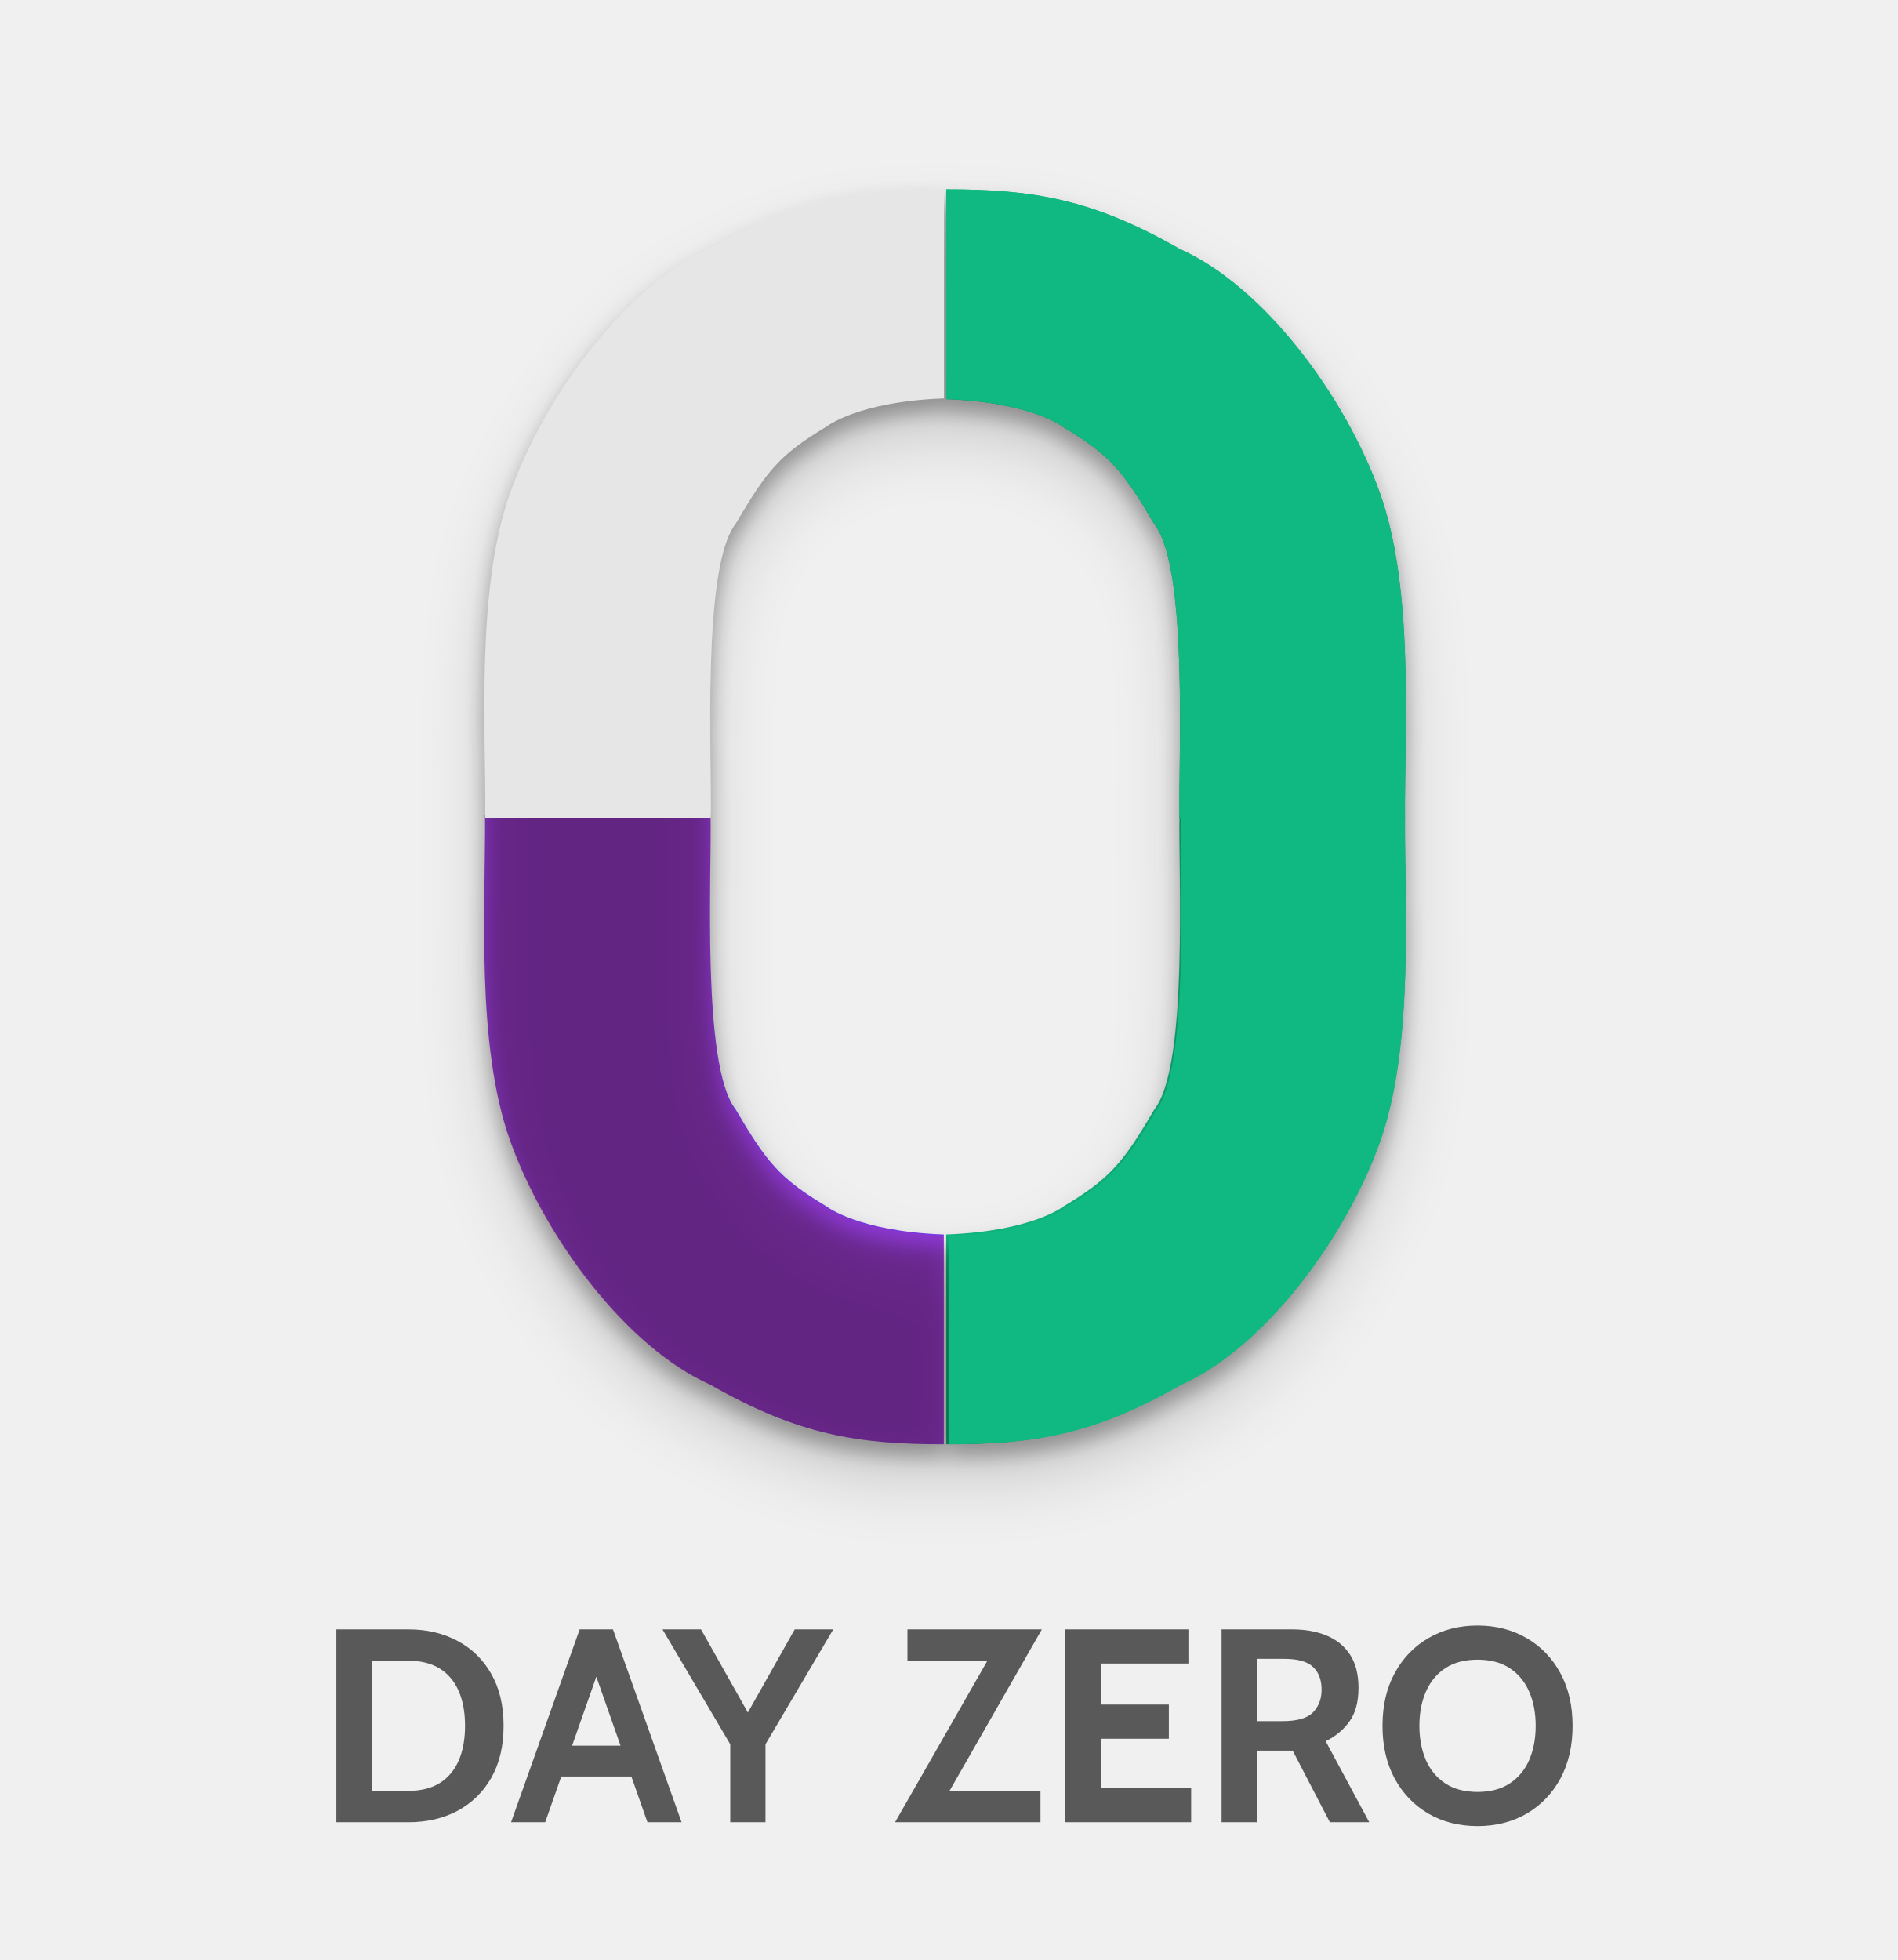
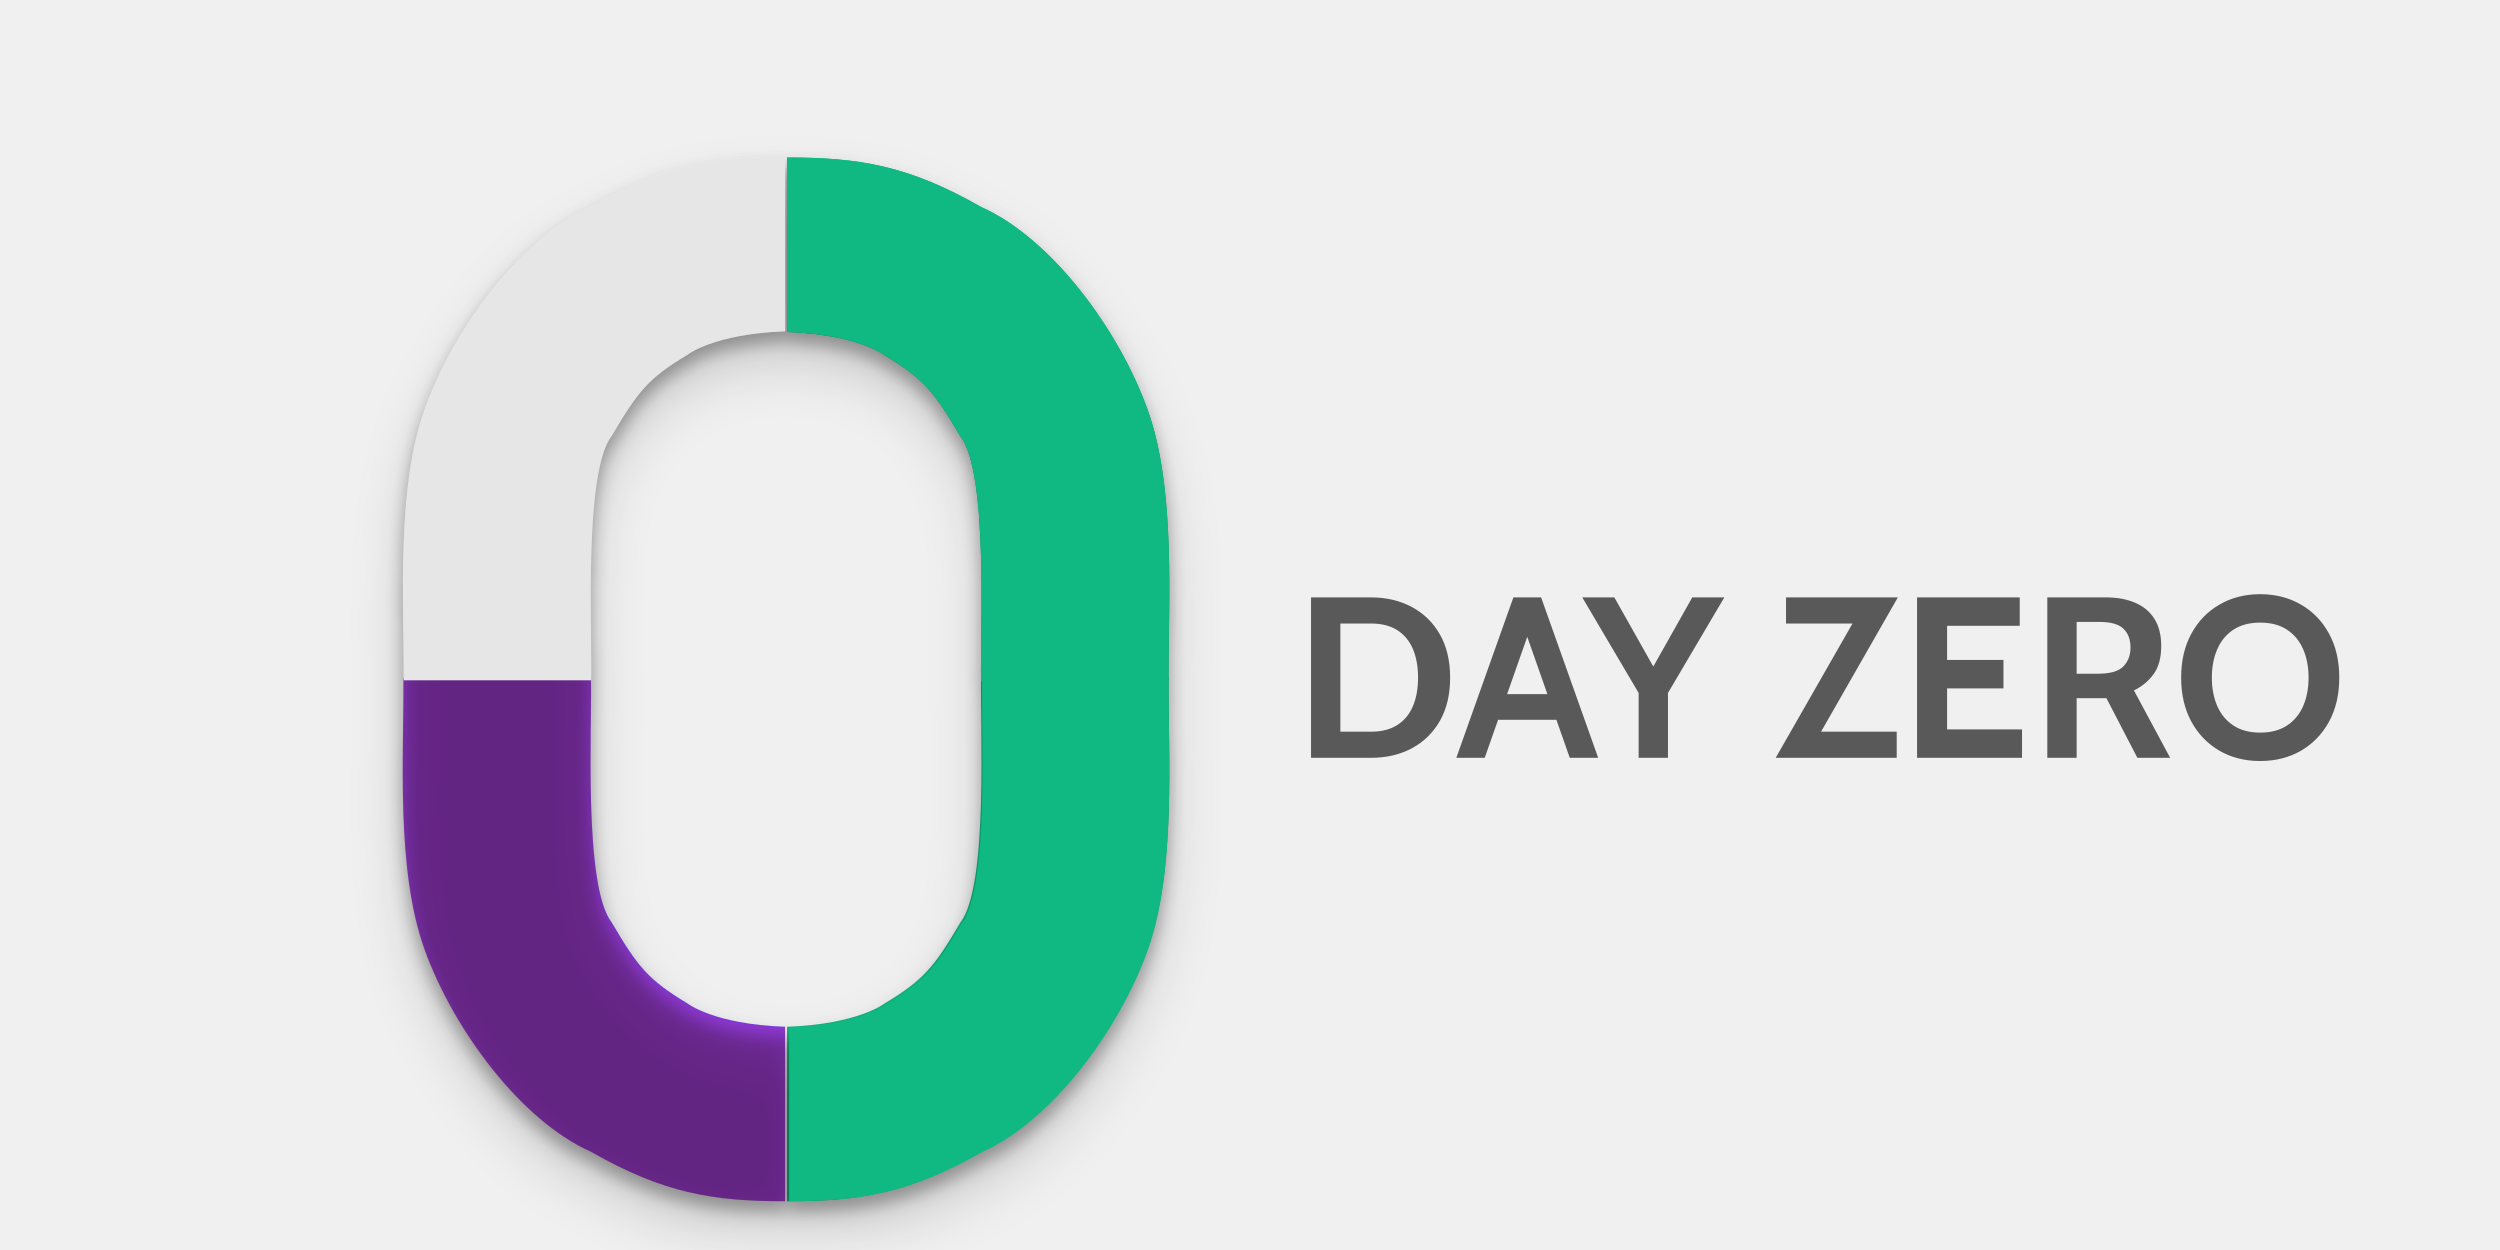
- <svg xmlns="http://www.w3.org/2000/svg" width="303" height="313" viewBox="0 0 303 313" fill="none">
-   <path d="M53.718 291V260.2H65.246C68.179 260.2 70.79 260.816 73.078 262.048C75.366 263.265 77.163 265.025 78.468 267.328C79.773 269.616 80.426 272.373 80.426 275.6C80.426 278.827 79.773 281.591 78.468 283.894C77.163 286.182 75.366 287.942 73.078 289.174C70.79 290.391 68.179 291 65.246 291H53.718ZM59.35 285.984H65.246C67.241 285.984 68.905 285.566 70.24 284.73C71.575 283.894 72.579 282.699 73.254 281.144C73.929 279.589 74.266 277.741 74.266 275.6C74.266 273.459 73.929 271.611 73.254 270.056C72.579 268.501 71.575 267.306 70.24 266.47C68.905 265.634 67.241 265.216 65.246 265.216H59.35V285.984ZM101.678 283.696H88.786V278.768H101.678V283.696ZM94.506 265.7H95.958L87.07 291H81.614L92.57 260.2H97.894L108.85 291H103.394L94.506 265.7ZM116.618 291V278.548L105.794 260.2H111.954L120.754 275.82H118.114L126.914 260.2H133.074L122.25 278.548V291H116.618ZM142.936 291L158.688 263.456L159.656 265.216H144.916V260.2H166.388L150.636 287.744L149.668 285.984H166.168V291H142.936ZM170.077 291V260.2H189.789V265.656H175.841V272.212H186.665V277.668H175.841V285.544H190.229V291H170.077ZM195.085 291V260.2H206.349C208.476 260.2 210.331 260.537 211.915 261.212C213.514 261.887 214.753 262.913 215.633 264.292C216.513 265.671 216.953 267.416 216.953 269.528C216.953 271.787 216.469 273.583 215.501 274.918C214.548 276.238 213.287 277.287 211.717 278.064L218.669 291H212.377L206.437 279.56C206.393 279.56 206.357 279.56 206.327 279.56C206.298 279.56 206.261 279.56 206.217 279.56H200.717V291H195.085ZM200.717 274.852H204.853C207.171 274.852 208.784 274.383 209.693 273.444C210.603 272.491 211.057 271.288 211.057 269.836C211.057 268.296 210.61 267.093 209.715 266.228C208.821 265.348 207.273 264.908 205.073 264.908H200.717V274.852ZM235.96 291.616C233.027 291.616 230.416 290.956 228.128 289.636C225.84 288.301 224.044 286.439 222.738 284.048C221.433 281.643 220.78 278.827 220.78 275.6C220.78 272.373 221.433 269.565 222.738 267.174C224.044 264.769 225.84 262.906 228.128 261.586C230.416 260.251 233.027 259.584 235.96 259.584C238.894 259.584 241.504 260.251 243.792 261.586C246.08 262.906 247.877 264.769 249.182 267.174C250.488 269.565 251.14 272.373 251.14 275.6C251.14 278.827 250.488 281.643 249.182 284.048C247.877 286.439 246.08 288.301 243.792 289.636C241.504 290.956 238.894 291.616 235.96 291.616ZM235.96 286.16C238.014 286.16 239.73 285.705 241.108 284.796C242.487 283.887 243.521 282.64 244.21 281.056C244.9 279.457 245.244 277.639 245.244 275.6C245.244 273.561 244.9 271.75 244.21 270.166C243.521 268.567 242.487 267.313 241.108 266.404C239.73 265.495 238.014 265.04 235.96 265.04C233.907 265.04 232.191 265.495 230.812 266.404C229.434 267.313 228.4 268.567 227.71 270.166C227.021 271.75 226.676 273.561 226.676 275.6C226.676 277.639 227.021 279.457 227.71 281.056C228.4 282.64 229.434 283.887 230.812 284.796C232.191 285.705 233.907 286.16 235.96 286.16Z" fill="white" />
+ <svg xmlns="http://www.w3.org/2000/svg" width="480" height="240" viewBox="0 0 480 240" fill="none">
  <path d="M150.758 42.518C150.758 40.518 150.758 35.119 150.758 30.119C137 30.119 127.5 31.619 113.5 39.619C100 45.619 86.995 63.215 81.5 78.62C76.005 94.024 77.601 115.915 77.5 130.619H113.5C113.736 121.78 112 90.62 117.5 83.62C122.5 75.12 124.5 72.62 132 68.12C132 68.12 137 64.12 150.758 63.619C150.758 63.619 150.758 58.518 150.758 56.518V42.518Z" fill="white" />
  <path d="M151.112 218.24C151.112 220.24 151.112 225.639 151.112 230.639C164.871 230.639 174.371 229.139 188.371 221.139C201.871 215.139 214.876 197.543 220.371 182.139C225.866 166.734 224.27 144.843 224.371 130.139H188.371C188.134 138.978 189.871 170.139 184.371 177.139C179.371 185.639 177.371 188.139 169.871 192.639C169.871 192.639 164.871 196.639 151.112 197.139C151.112 197.139 151.112 202.24 151.112 204.24V218.24Z" fill="#10B981" />
  <path d="M151.112 42.638C151.112 40.638 151.112 35.239 151.112 30.239C164.871 30.239 174.371 31.739 188.371 39.739C201.871 45.739 214.876 63.334 220.371 78.739C225.866 94.143 224.27 116.035 224.371 130.739H188.371C188.134 121.9 189.871 90.739 184.371 83.739C179.371 75.239 177.371 72.739 169.871 68.239C169.871 68.239 164.871 64.239 151.112 63.739C151.112 63.739 151.112 58.638 151.112 56.638V42.638Z" fill="#10B981" />
  <path d="M150.723 218.24C150.723 220.24 150.723 225.639 150.723 230.639C136.964 230.639 127.464 229.139 113.464 221.139C99.964 215.139 86.959 197.543 81.464 182.139C75.969 166.735 77.566 144.843 77.464 130.139H113.464C113.701 138.978 111.964 170.139 117.464 177.139C122.464 185.639 124.464 188.139 131.964 192.639C131.964 192.639 136.964 196.639 150.723 197.139C150.723 197.139 150.723 202.24 150.723 204.24V218.24Z" fill="#7C3AED" />
-   <path d="M53.718 291V260.2H65.246C68.179 260.2 70.79 260.816 73.078 262.048C75.366 263.265 77.163 265.025 78.468 267.328C79.773 269.616 80.426 272.373 80.426 275.6C80.426 278.827 79.773 281.591 78.468 283.894C77.163 286.182 75.366 287.942 73.078 289.174C70.79 290.391 68.179 291 65.246 291H53.718ZM59.35 285.984H65.246C67.241 285.984 68.905 285.566 70.24 284.73C71.575 283.894 72.579 282.699 73.254 281.144C73.929 279.589 74.266 277.741 74.266 275.6C74.266 273.459 73.929 271.611 73.254 270.056C72.579 268.501 71.575 267.306 70.24 266.47C68.905 265.634 67.241 265.216 65.246 265.216H59.35V285.984ZM101.678 283.696H88.786V278.768H101.678V283.696ZM94.506 265.7H95.958L87.07 291H81.614L92.57 260.2H97.894L108.85 291H103.394L94.506 265.7ZM116.618 291V278.548L105.794 260.2H111.954L120.754 275.82H118.114L126.914 260.2H133.074L122.25 278.548V291H116.618ZM142.936 291L158.688 263.456L159.656 265.216H144.916V260.2H166.388L150.636 287.744L149.668 285.984H166.168V291H142.936ZM170.077 291V260.2H189.789V265.656H175.841V272.212H186.665V277.668H175.841V285.544H190.229V291H170.077ZM195.085 291V260.2H206.349C208.476 260.2 210.331 260.537 211.915 261.212C213.514 261.887 214.753 262.913 215.633 264.292C216.513 265.671 216.953 267.416 216.953 269.528C216.953 271.787 216.469 273.583 215.501 274.918C214.548 276.238 213.287 277.287 211.717 278.064L218.669 291H212.377L206.437 279.56C206.393 279.56 206.357 279.56 206.327 279.56C206.298 279.56 206.261 279.56 206.217 279.56H200.717V291H195.085ZM200.717 274.852H204.853C207.171 274.852 208.784 274.383 209.693 273.444C210.603 272.491 211.057 271.288 211.057 269.836C211.057 268.296 210.61 267.093 209.715 266.228C208.821 265.348 207.273 264.908 205.073 264.908H200.717V274.852ZM235.96 291.616C233.027 291.616 230.416 290.956 228.128 289.636C225.84 288.301 224.044 286.439 222.738 284.048C221.433 281.643 220.78 278.827 220.78 275.6C220.78 272.373 221.433 269.565 222.738 267.174C224.044 264.769 225.84 262.906 228.128 261.586C230.416 260.251 233.027 259.584 235.96 259.584C238.894 259.584 241.504 260.251 243.792 261.586C246.08 262.906 247.877 264.769 249.182 267.174C250.488 269.565 251.14 272.373 251.14 275.6C251.14 278.827 250.488 281.643 249.182 284.048C247.877 286.439 246.08 288.301 243.792 289.636C241.504 290.956 238.894 291.616 235.96 291.616ZM235.96 286.16C238.014 286.16 239.73 285.705 241.108 284.796C242.487 283.887 243.521 282.64 244.21 281.056C244.9 279.457 245.244 277.639 245.244 275.6C245.244 273.561 244.9 271.75 244.21 270.166C243.521 268.567 242.487 267.313 241.108 266.404C239.73 265.495 238.014 265.04 235.96 265.04C233.907 265.04 232.191 265.495 230.812 266.404C229.434 267.313 228.4 268.567 227.71 270.166C227.021 271.75 226.676 273.561 226.676 275.6C226.676 277.639 227.021 279.457 227.71 281.056C228.4 282.64 229.434 283.887 230.812 284.796C232.191 285.705 233.907 286.16 235.96 286.16Z" fill="#595959" />
  <g filter="url(#filter0_dd_12_164)">
    <path d="M150.758 42.518C150.758 40.518 150.758 35.119 150.758 30.119C137 30.119 127.5 31.619 113.5 39.619C100 45.619 86.995 63.215 81.5 78.62C76.005 94.024 77.601 115.915 77.5 130.619H113.5C113.736 121.78 112 90.62 117.5 83.62C122.5 75.12 124.5 72.62 132 68.12C132 68.12 137 64.12 150.758 63.619C150.758 63.619 150.758 58.518 150.758 56.518V42.518Z" fill="#E6E6E6" />
    <path d="M151.511 218.302C151.511 220.292 151.511 225.664 151.511 230.639C165.195 230.639 174.643 229.146 188.567 221.186C201.994 215.216 214.928 197.708 220.393 182.38C225.858 167.052 224.271 145.27 224.372 130.639H188.567C188.332 139.434 190.059 170.44 184.589 177.405C179.616 185.863 177.627 188.35 170.168 192.828C170.168 192.828 165.195 196.808 151.511 197.306C151.511 197.306 151.511 202.381 151.511 204.371V218.302Z" fill="#10B981" />
    <path d="M151.112 42.638C151.112 40.638 151.112 35.239 151.112 30.239C164.871 30.239 174.371 31.739 188.371 39.739C201.871 45.739 214.876 63.334 220.371 78.739C225.866 94.143 224.27 116.035 224.371 130.739H188.371C188.134 121.9 189.871 90.739 184.371 83.739C179.371 75.239 177.371 72.739 169.871 68.239C169.871 68.239 164.871 64.239 151.112 63.739C151.112 63.739 151.112 58.638 151.112 56.638V42.638Z" fill="#10B981" />
    <path d="M150.723 218.302C150.723 220.292 150.723 225.664 150.723 230.639C136.964 230.639 127.464 229.146 113.464 221.186C99.964 215.216 86.959 197.708 81.464 182.38C75.969 167.052 77.566 145.27 77.464 130.639H113.464C113.701 139.434 111.964 170.44 117.464 177.405C122.464 185.863 124.464 188.35 131.964 192.828C131.964 192.828 136.964 196.808 150.723 197.306C150.723 197.306 150.723 202.381 150.723 204.371V218.302Z" fill="#FF383C" fill-opacity="0.14" />
+   </g>
+   <g transform="translate(198, -145.5)">
+     <path d="M53.718 291V260.2H65.246C68.179 260.2 70.79 260.816 73.078 262.048C75.366 263.265 77.163 265.025 78.468 267.328C79.773 269.616 80.426 272.373 80.426 275.6C80.426 278.827 79.773 281.591 78.468 283.894C77.163 286.182 75.366 287.942 73.078 289.174C70.79 290.391 68.179 291 65.246 291H53.718ZM59.35 285.984H65.246C67.241 285.984 68.905 285.566 70.24 284.73C71.575 283.894 72.579 282.699 73.254 281.144C73.929 279.589 74.266 277.741 74.266 275.6C74.266 273.459 73.929 271.611 73.254 270.056C72.579 268.501 71.575 267.306 70.24 266.47C68.905 265.634 67.241 265.216 65.246 265.216H59.35V285.984ZM101.678 283.696H88.786V278.768H101.678V283.696ZM94.506 265.7H95.958L87.07 291H81.614L92.57 260.2H97.894L108.85 291H103.394L94.506 265.7ZM116.618 291V278.548L105.794 260.2H111.954L120.754 275.82H118.114L126.914 260.2H133.074L122.25 278.548V291H116.618ZM142.936 291L158.688 263.456L159.656 265.216H144.916V260.2H166.388L150.636 287.744L149.668 285.984H166.168V291H142.936ZM170.077 291V260.2H189.789V265.656H175.841V272.212H186.665V277.668H175.841V285.544H190.229V291H170.077ZM195.085 291V260.2H206.349C208.476 260.2 210.331 260.537 211.915 261.212C213.514 261.887 214.753 262.913 215.633 264.292C216.513 265.671 216.953 267.416 216.953 269.528C216.953 271.787 216.469 273.583 215.501 274.918C214.548 276.238 213.287 277.287 211.717 278.064L218.669 291H212.377L206.437 279.56C206.393 279.56 206.357 279.56 206.327 279.56C206.298 279.56 206.261 279.56 206.217 279.56H200.717V291H195.085ZM200.717 274.852H204.853C207.171 274.852 208.784 274.383 209.693 273.444C210.603 272.491 211.057 271.288 211.057 269.836C211.057 268.296 210.61 267.093 209.715 266.228C208.821 265.348 207.273 264.908 205.073 264.908H200.717V274.852ZM235.96 291.616C233.027 291.616 230.416 290.956 228.128 289.636C225.84 288.301 224.044 286.439 222.738 284.048C221.433 281.643 220.78 278.827 220.78 275.6C220.78 272.373 221.433 269.565 222.738 267.174C224.044 264.769 225.84 262.906 228.128 261.586C230.416 260.251 233.027 259.584 235.96 259.584C238.894 259.584 241.504 260.251 243.792 261.586C246.08 262.906 247.877 264.769 249.182 267.174C250.488 269.565 251.14 272.373 251.14 275.6C251.14 278.827 250.488 281.643 249.182 284.048C247.877 286.439 246.08 288.301 243.792 289.636C241.504 290.956 238.894 291.616 235.96 291.616ZM235.96 286.16C238.014 286.16 239.73 285.705 241.108 284.796C242.487 283.887 243.521 282.64 244.21 281.056C244.9 279.457 245.244 277.639 245.244 275.6C245.244 273.561 244.9 271.75 244.21 270.166C243.521 268.567 242.487 267.313 241.108 266.404C239.73 265.495 238.014 265.04 235.96 265.04C233.907 265.04 232.191 265.495 230.812 266.404C229.434 267.313 228.4 268.567 227.71 270.166C227.021 271.75 226.676 273.561 226.676 275.6C226.676 277.639 227.021 279.457 227.71 281.056C228.4 282.64 229.434 283.887 230.812 284.796C232.191 285.705 233.907 286.16 235.96 286.16Z" fill="#595959" />
  </g>
  <defs>
    <filter id="filter0_dd_12_164" x="67.324" y="26.119" width="167.188" height="220.52" filterUnits="userSpaceOnUse" color-interpolation-filters="sRGB">
      <feFlood flood-opacity="0" result="BackgroundImageFix" />
      <feColorMatrix in="SourceAlpha" type="matrix" values="0 0 0 0 0 0 0 0 0 0 0 0 0 0 0 0 0 0 127 0" result="hardAlpha" />
      <feOffset dy="2" />
      <feGaussianBlur stdDeviation="1.5" />
      <feColorMatrix type="matrix" values="0 0 0 0 0 0 0 0 0 0 0 0 0 0 0 0 0 0 0.3 0" />
      <feBlend mode="normal" in2="BackgroundImageFix" result="effect1_dropShadow_12_164" />
      <feColorMatrix in="SourceAlpha" type="matrix" values="0 0 0 0 0 0 0 0 0 0 0 0 0 0 0 0 0 0 127 0" result="hardAlpha" />
      <feOffset dy="6" />
      <feGaussianBlur stdDeviation="5" />
      <feColorMatrix type="matrix" values="0 0 0 0 0 0 0 0 0 0 0 0 0 0 0 0 0 0 0.15 0" />
      <feBlend mode="normal" in2="effect1_dropShadow_12_164" result="effect2_dropShadow_12_164" />
      <feBlend mode="normal" in="SourceGraphic" in2="effect2_dropShadow_12_164" result="shape" />
    </filter>
  </defs>
</svg>
